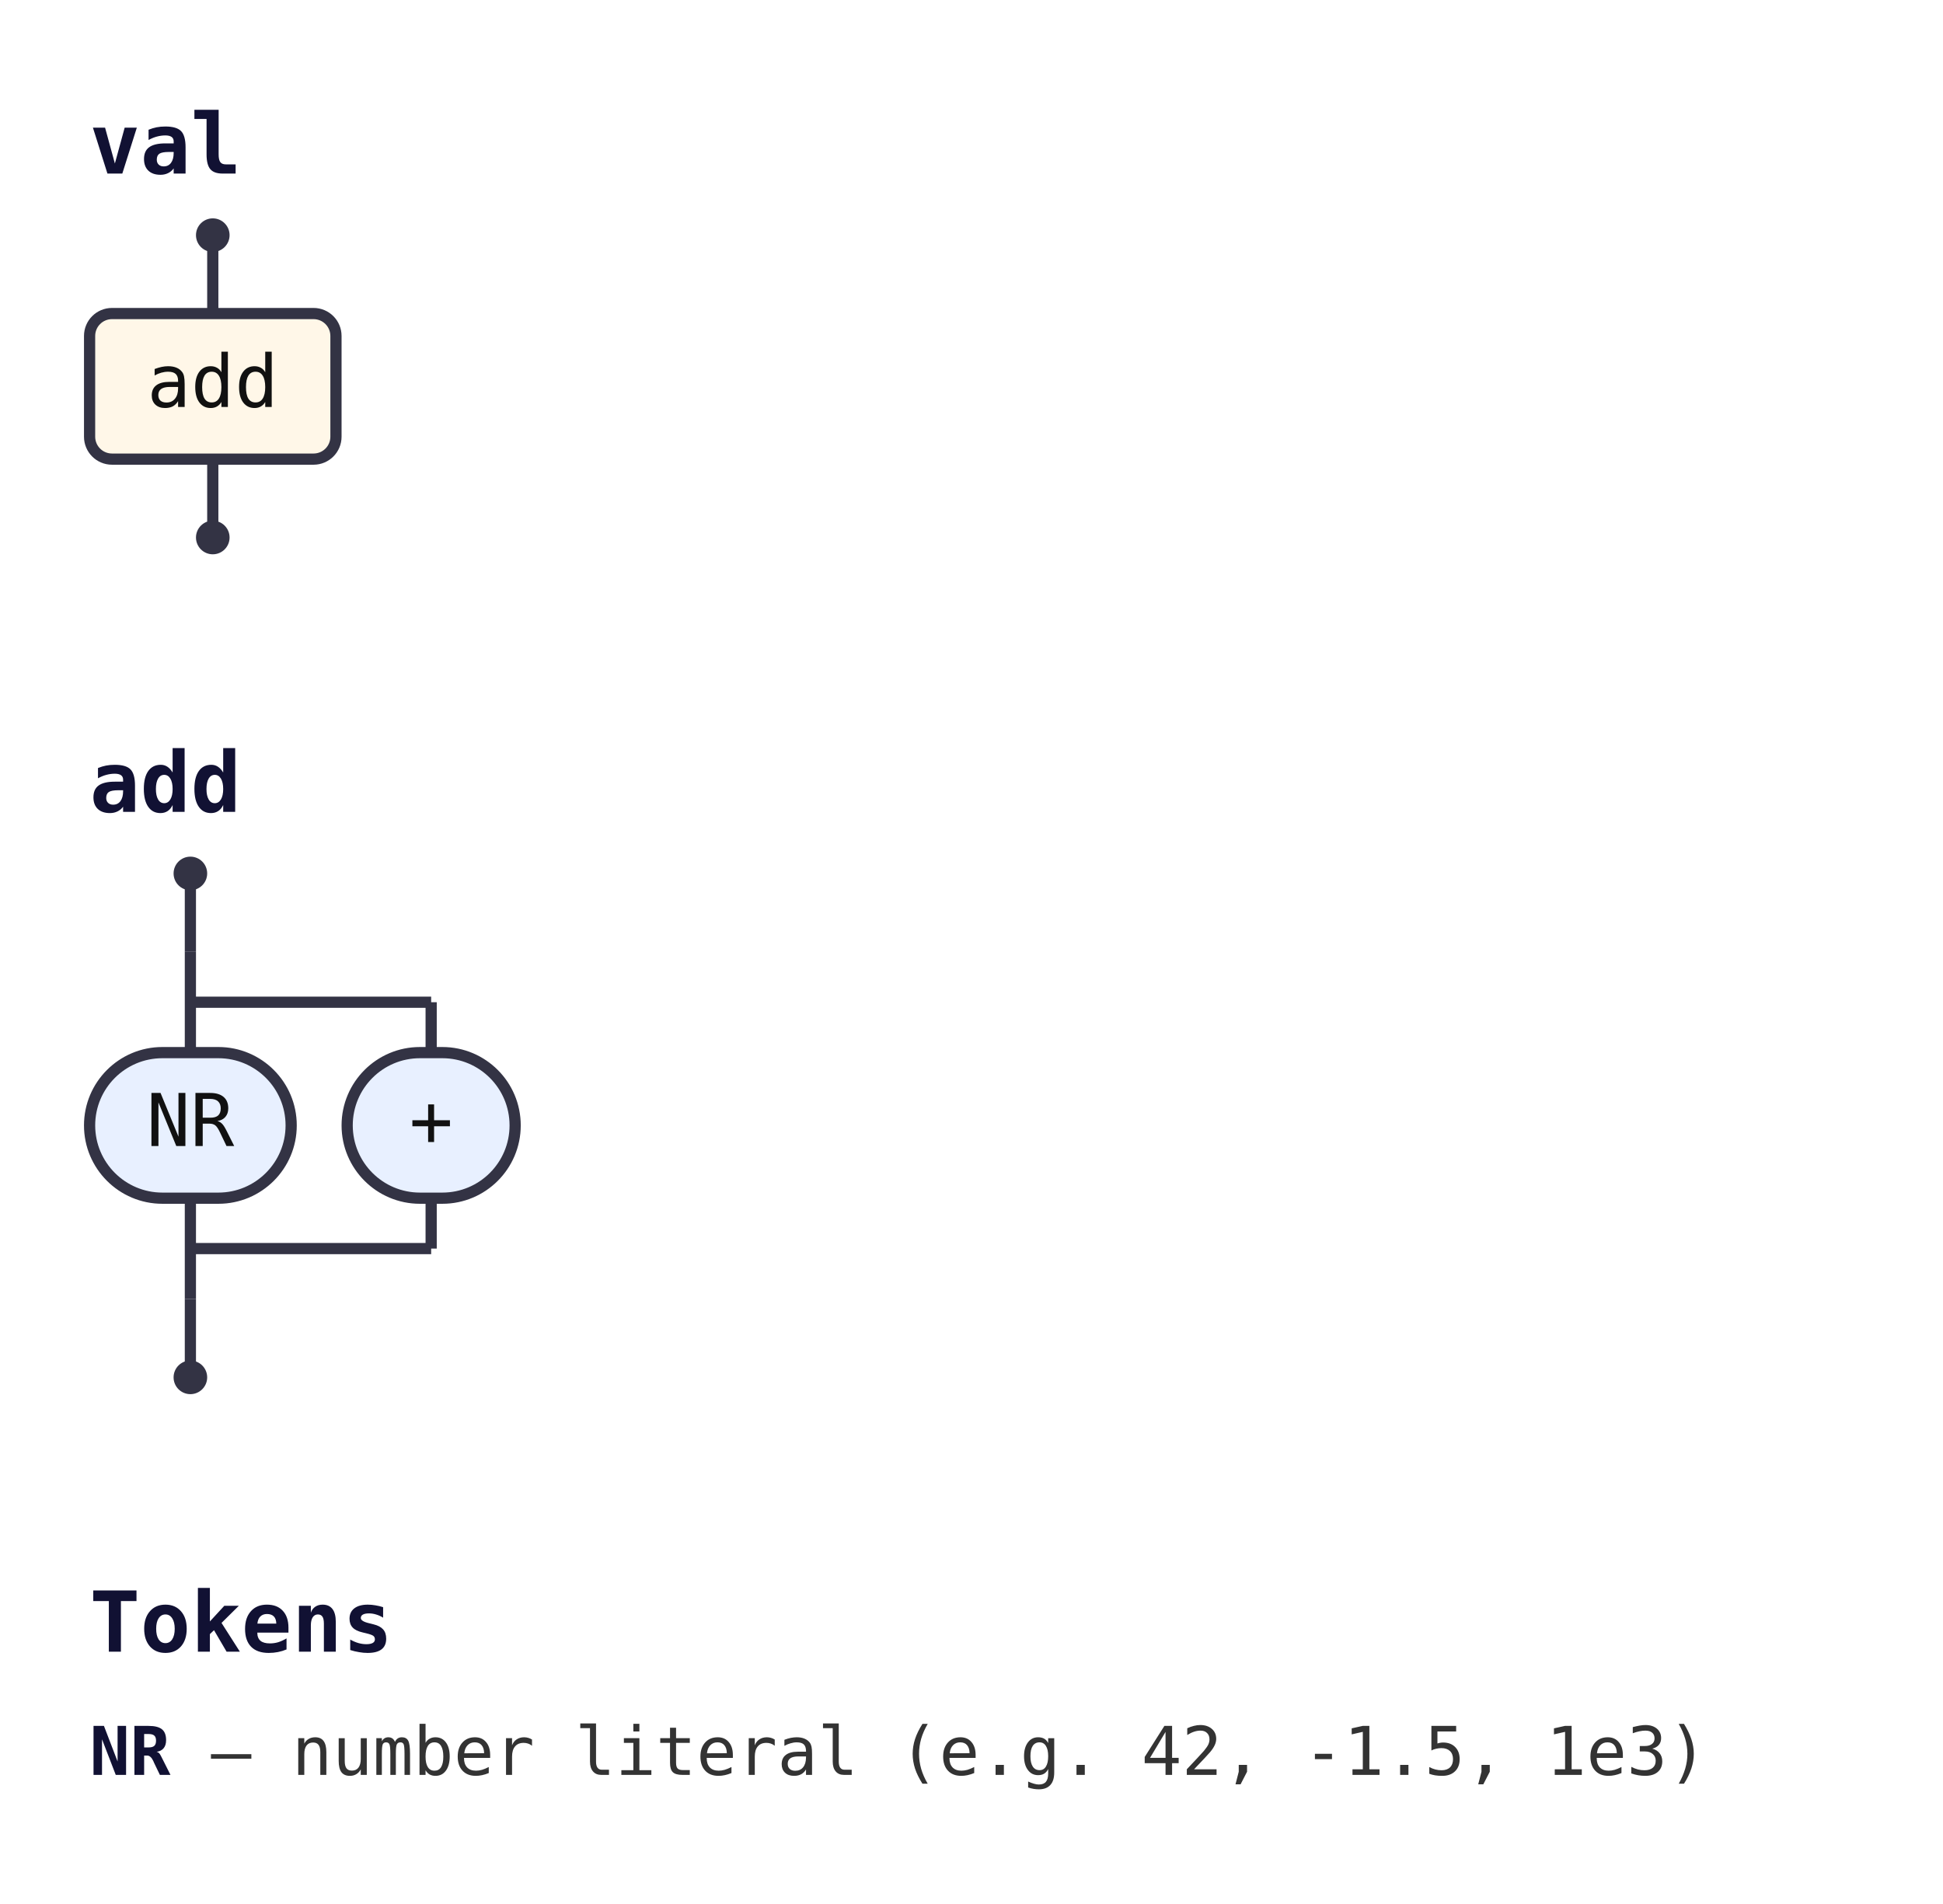
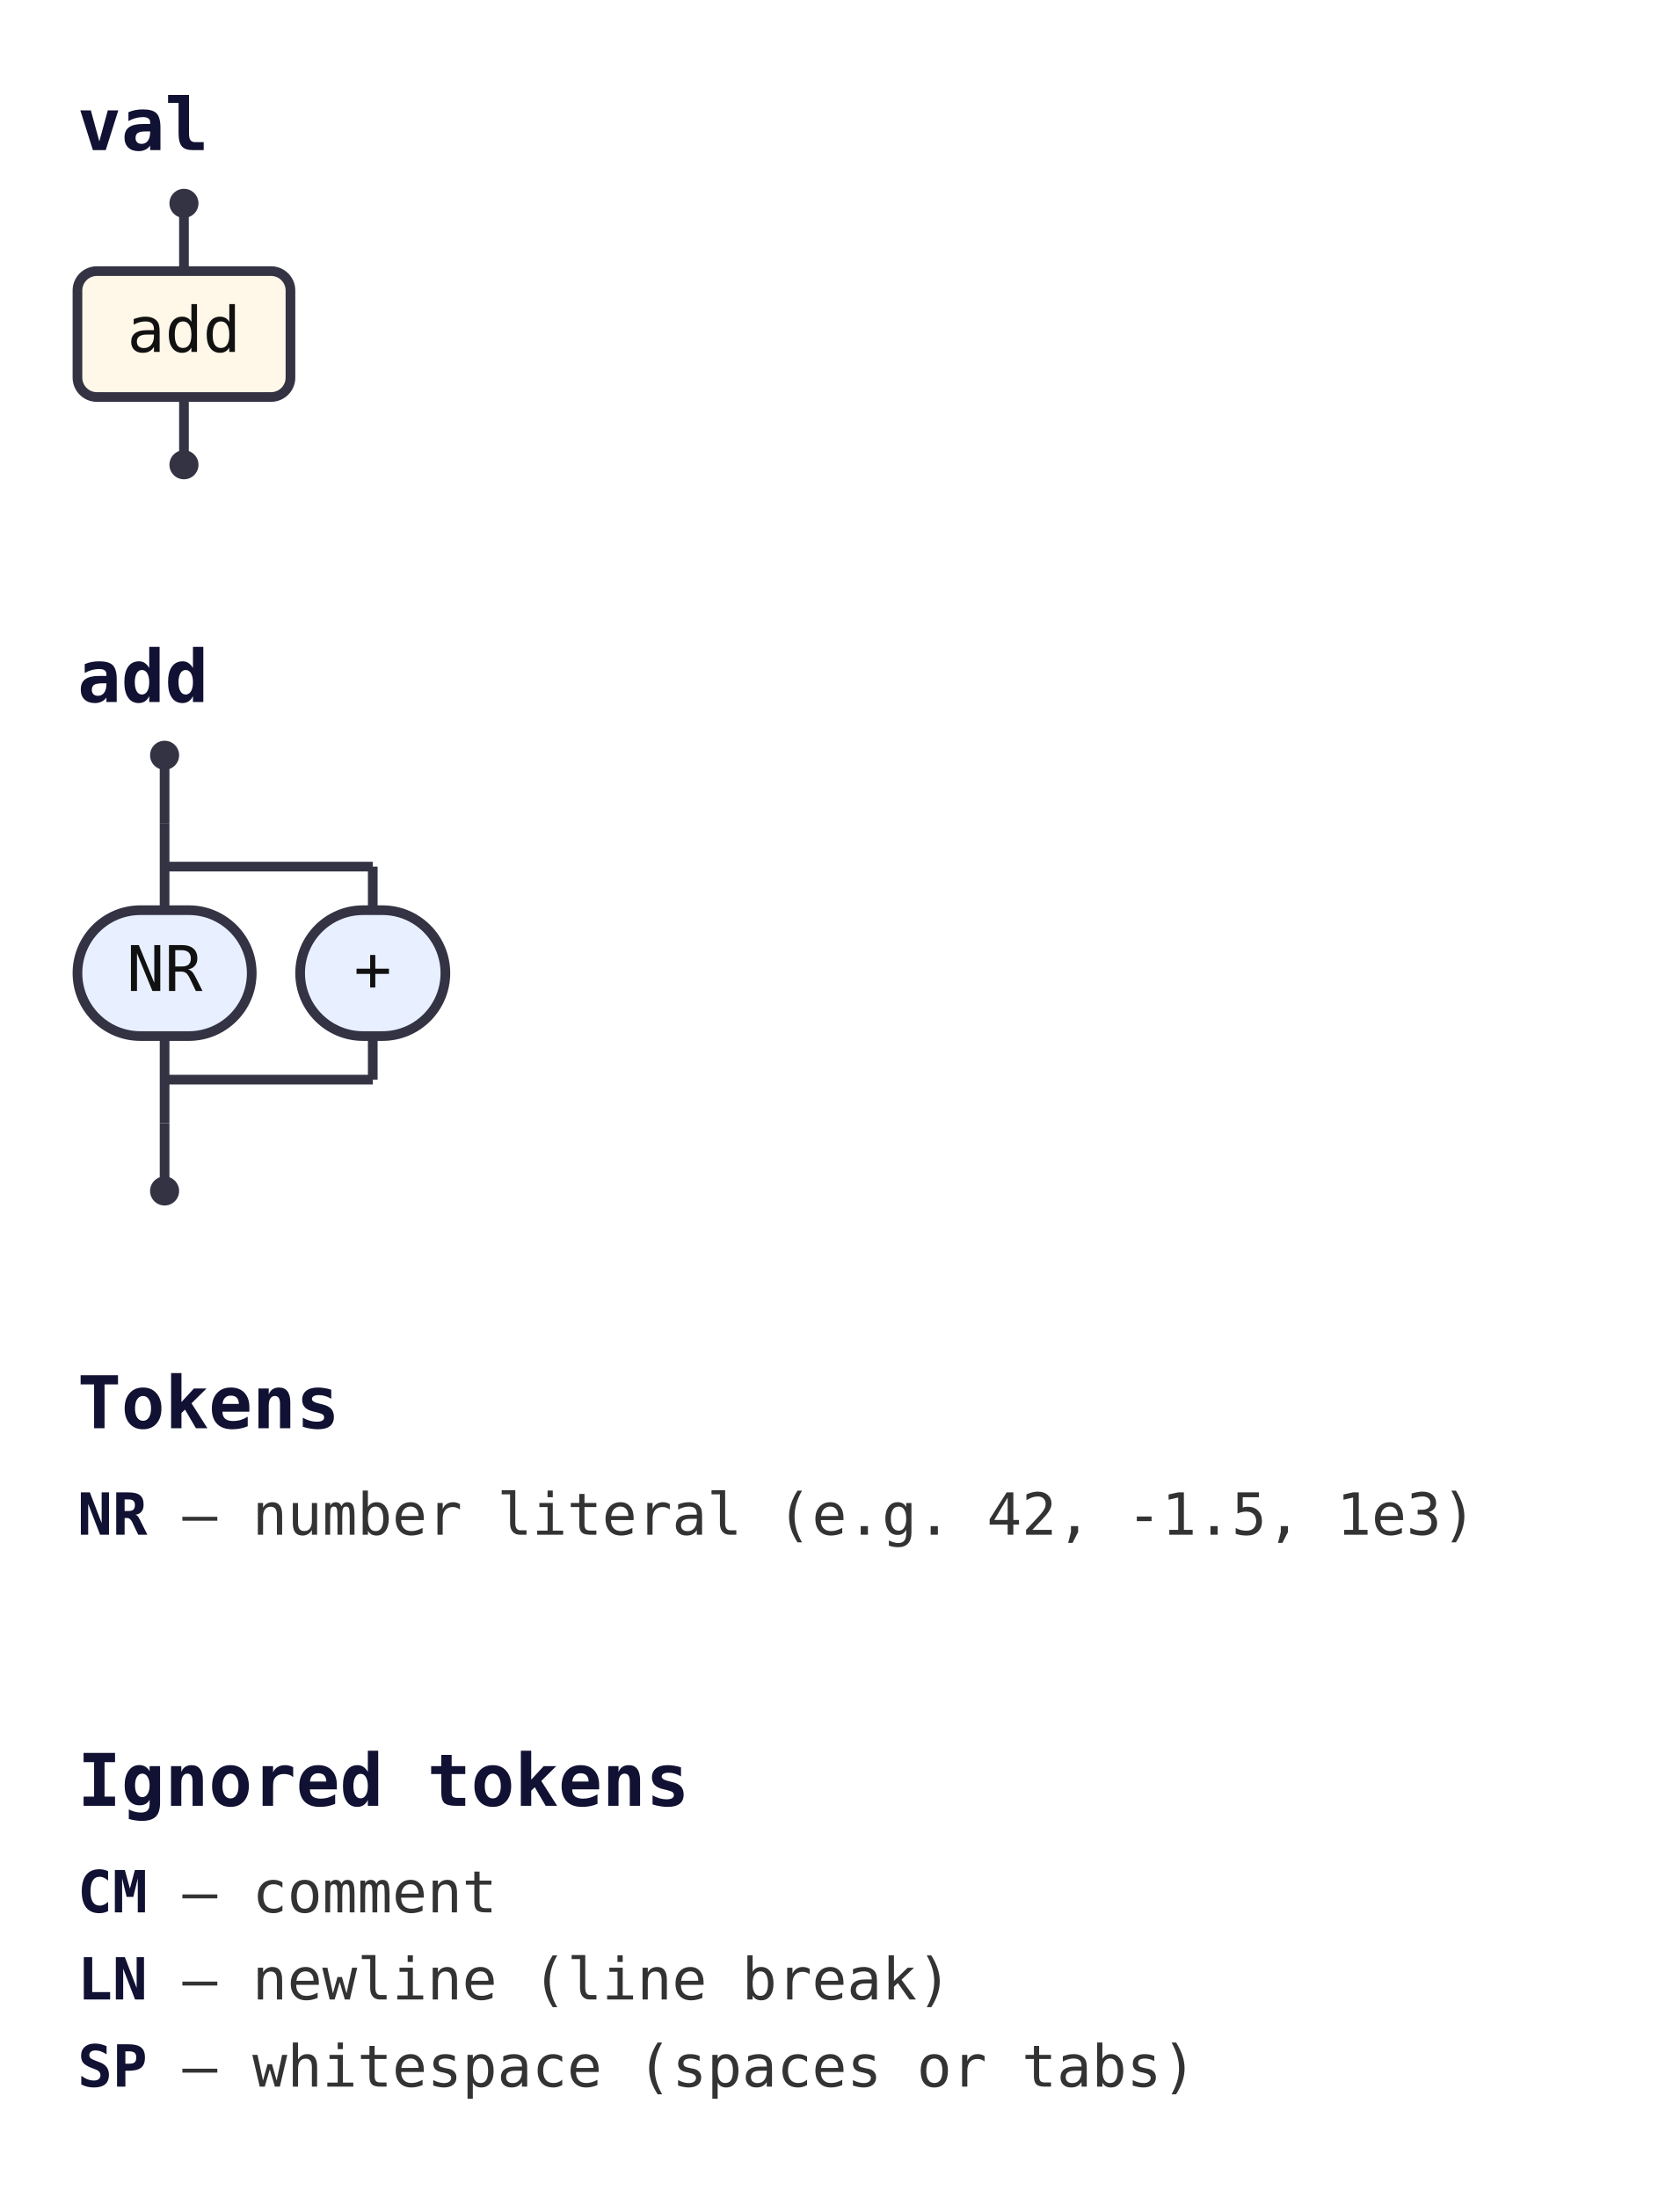
- <svg xmlns="http://www.w3.org/2000/svg" class="railroad" width="347" height="340" viewBox="0 0 347 340">
+ <svg xmlns="http://www.w3.org/2000/svg" class="railroad" width="347" height="454" viewBox="0 0 347 454">
  <style>svg.railroad{background:#fff;font-family:monospace;font-size:13px}.rr-line{stroke:#334;stroke-width:2;fill:none}.rr-cap{fill:#334}.rr-term{fill:#e8f0ff;stroke:#334;stroke-width:2}.rr-nonterm{fill:#fff7e8;stroke:#334;stroke-width:2}.rr-label{fill:#111;text-anchor:middle;dominant-baseline:middle}.rr-comment{fill:#666;font-style:italic;text-anchor:middle;dominant-baseline:middle}.rr-title{fill:#113;font-weight:bold;font-size:15px}.rr-legend{fill:#333;font-size:12px}.rr-legend-tok{fill:#113;font-weight:bold}a:hover .rr-nonterm{fill:#ffe6b3;cursor:pointer}</style>
  <g>
    <g id="val">
      <text class="rr-title" x="16" y="31">val</text>
      <circle class="rr-cap" cx="38" cy="42" r="3" />
      <path class="rr-line" d="M38 42V56" />
      <a href="#add">
        <rect class="rr-nonterm" x="16" y="56" width="44" height="26" rx="4" ry="4" />
        <text class="rr-label" x="38" y="69">add</text>
      </a>
      <path class="rr-line" d="M38 82V96" />
      <circle class="rr-cap" cx="38" cy="96" r="3" />
    </g>
    <g id="add">
      <text class="rr-title" x="16" y="145">add</text>
      <circle class="rr-cap" cx="34" cy="156" r="3" />
      <path class="rr-line" d="M34 156V170" />
      <path class="rr-line" d="M34 170V188" />
      <rect class="rr-term" x="16" y="188" width="36" height="26" rx="13" ry="13" />
      <text class="rr-label" x="34" y="201">NR</text>
      <path class="rr-line" d="M34 214V232" />
      <path class="rr-line" d="M34 223H77" />
      <path class="rr-line" d="M34 179H77" />
      <path class="rr-line" d="M77 214V223" />
      <path class="rr-line" d="M77 179V188" />
      <rect class="rr-term" x="62" y="188" width="30" height="26" rx="13" ry="13" />
      <text class="rr-label" x="77" y="201">+</text>
      <path class="rr-line" d="M34 232V246" />
      <circle class="rr-cap" cx="34" cy="246" r="3" />
    </g>
    <text class="rr-title" x="16" y="295">Tokens</text>
    <text class="rr-legend" x="16" y="317">
      <tspan class="rr-legend-tok">NR</tspan>  —  number literal (e.g. 42, -1.5, 1e3)</text>
+     <text class="rr-title" x="16" y="373">Ignored tokens</text>
+     <text class="rr-legend" x="16" y="395">
+       <tspan class="rr-legend-tok">CM</tspan>  —  comment</text>
+     <text class="rr-legend" x="16" y="413">
+       <tspan class="rr-legend-tok">LN</tspan>  —  newline (line break)</text>
+     <text class="rr-legend" x="16" y="431">
+       <tspan class="rr-legend-tok">SP</tspan>  —  whitespace (spaces or tabs)</text>
  </g>
</svg>
